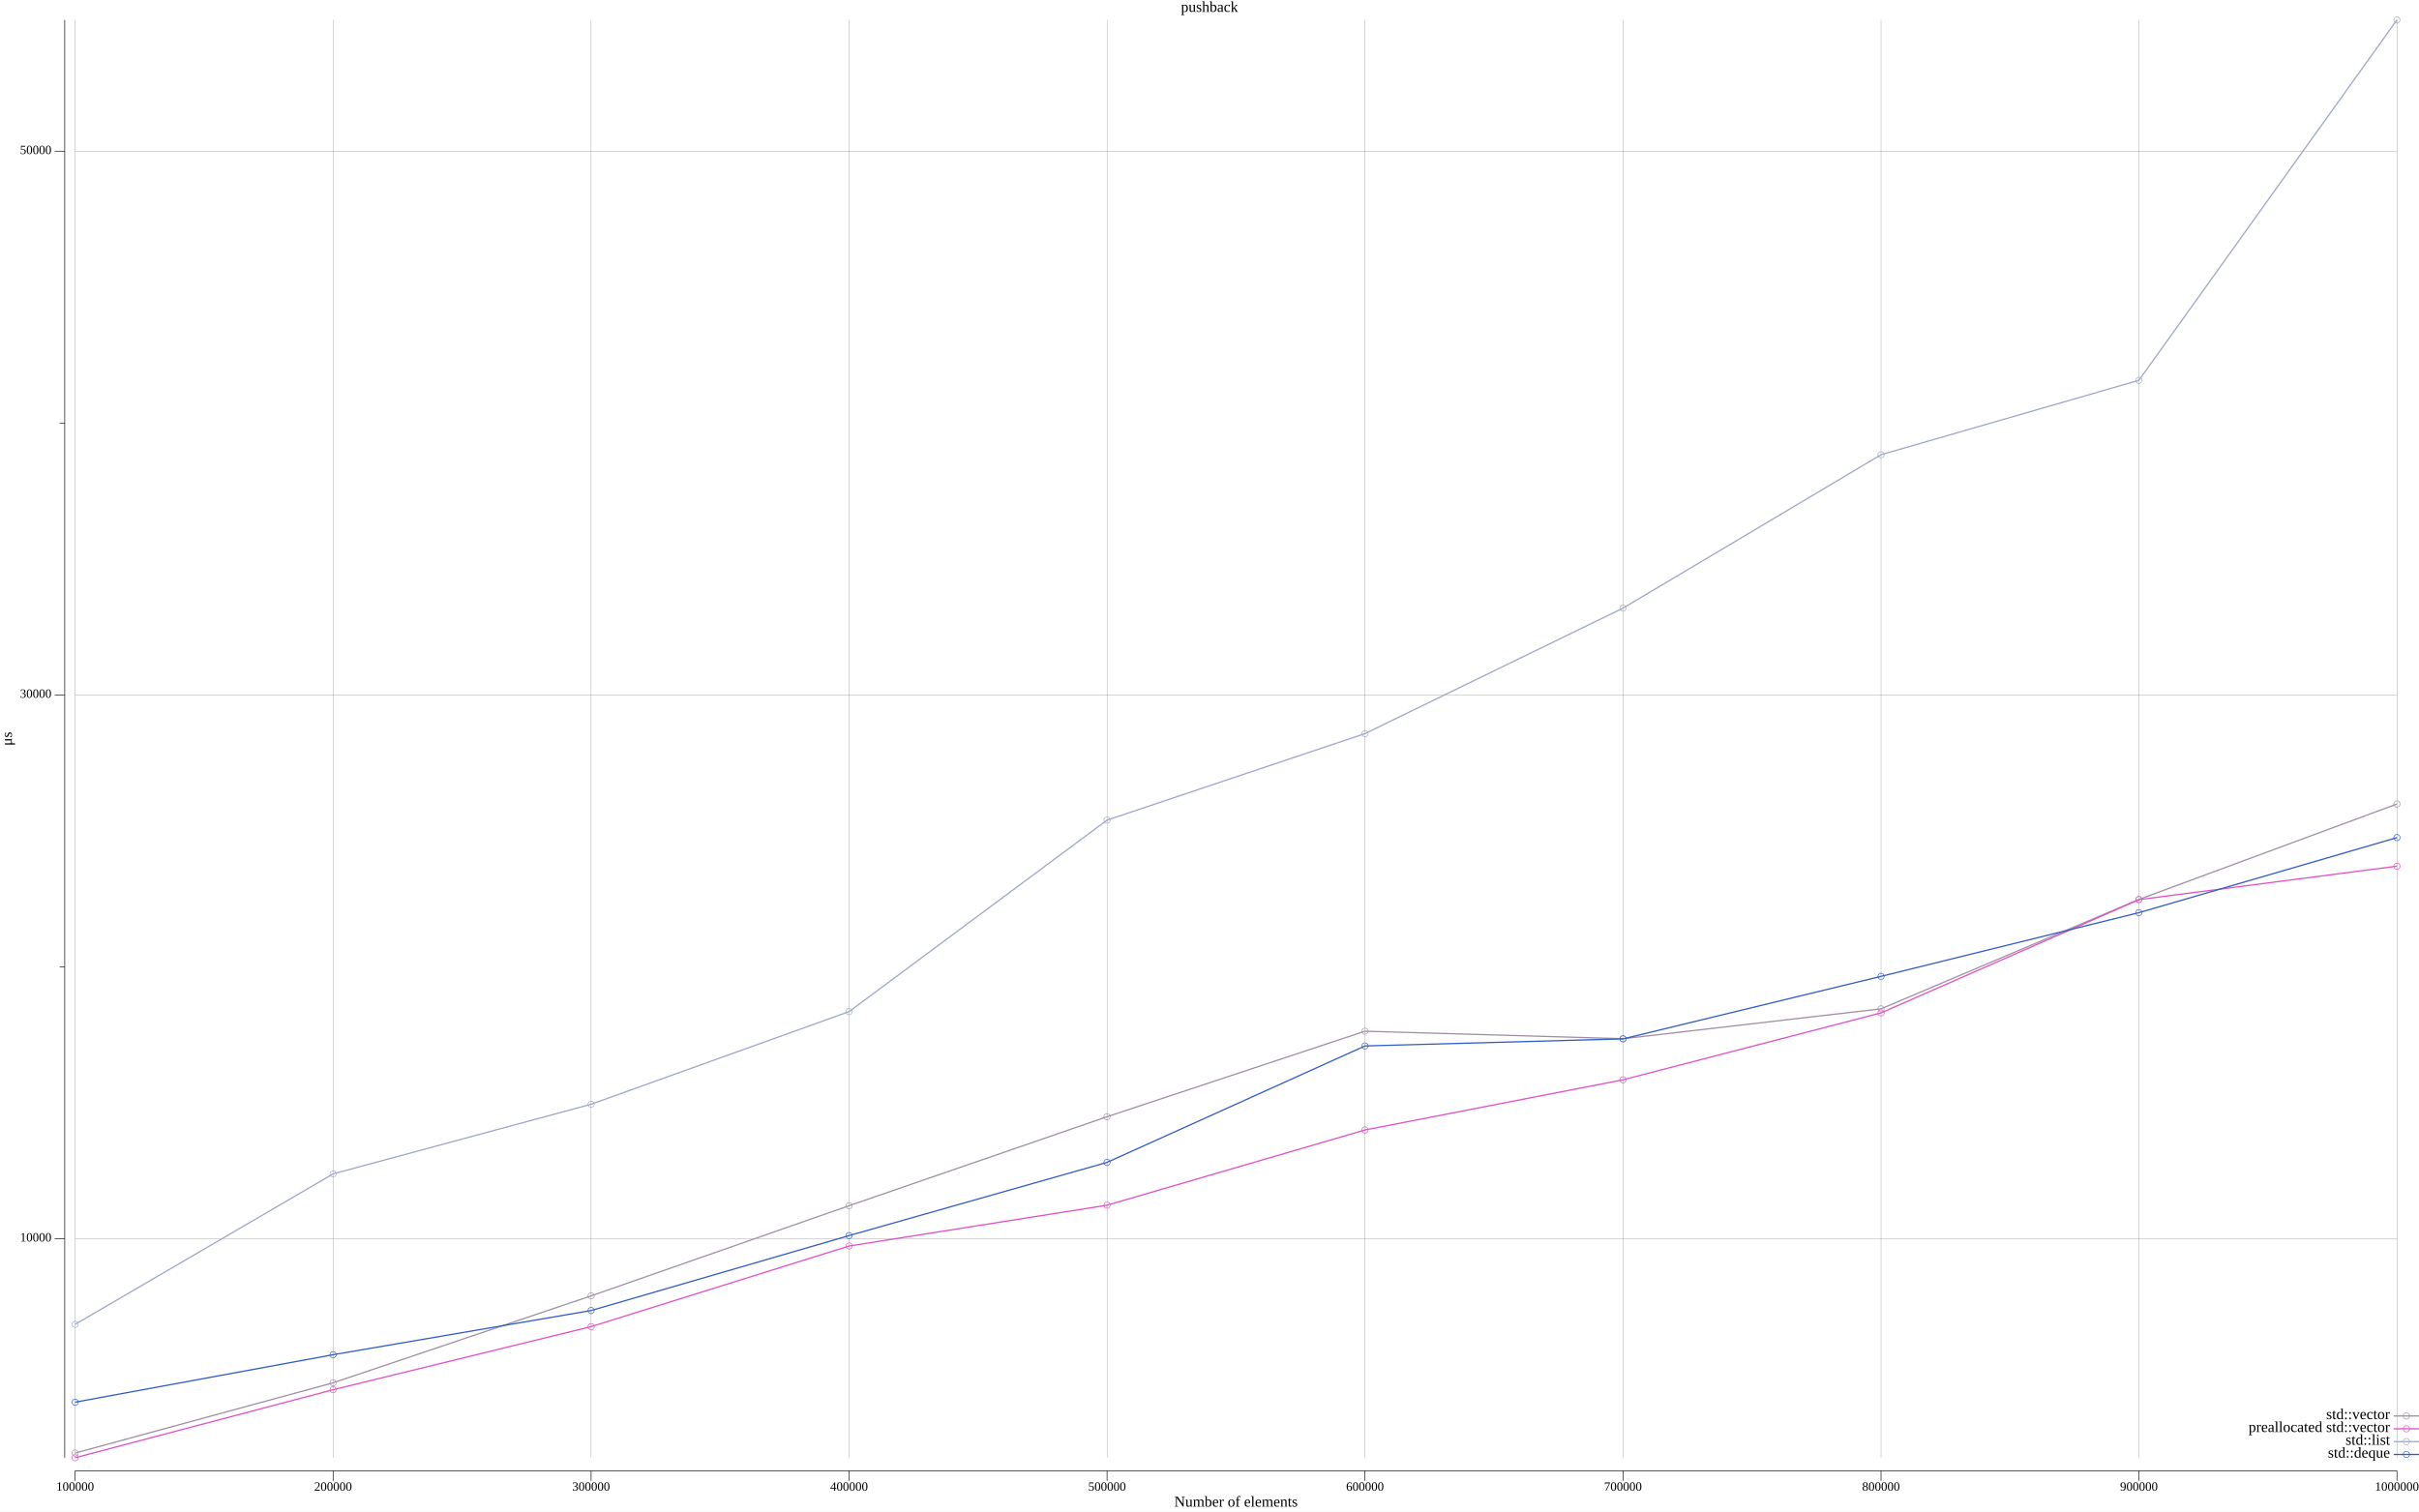
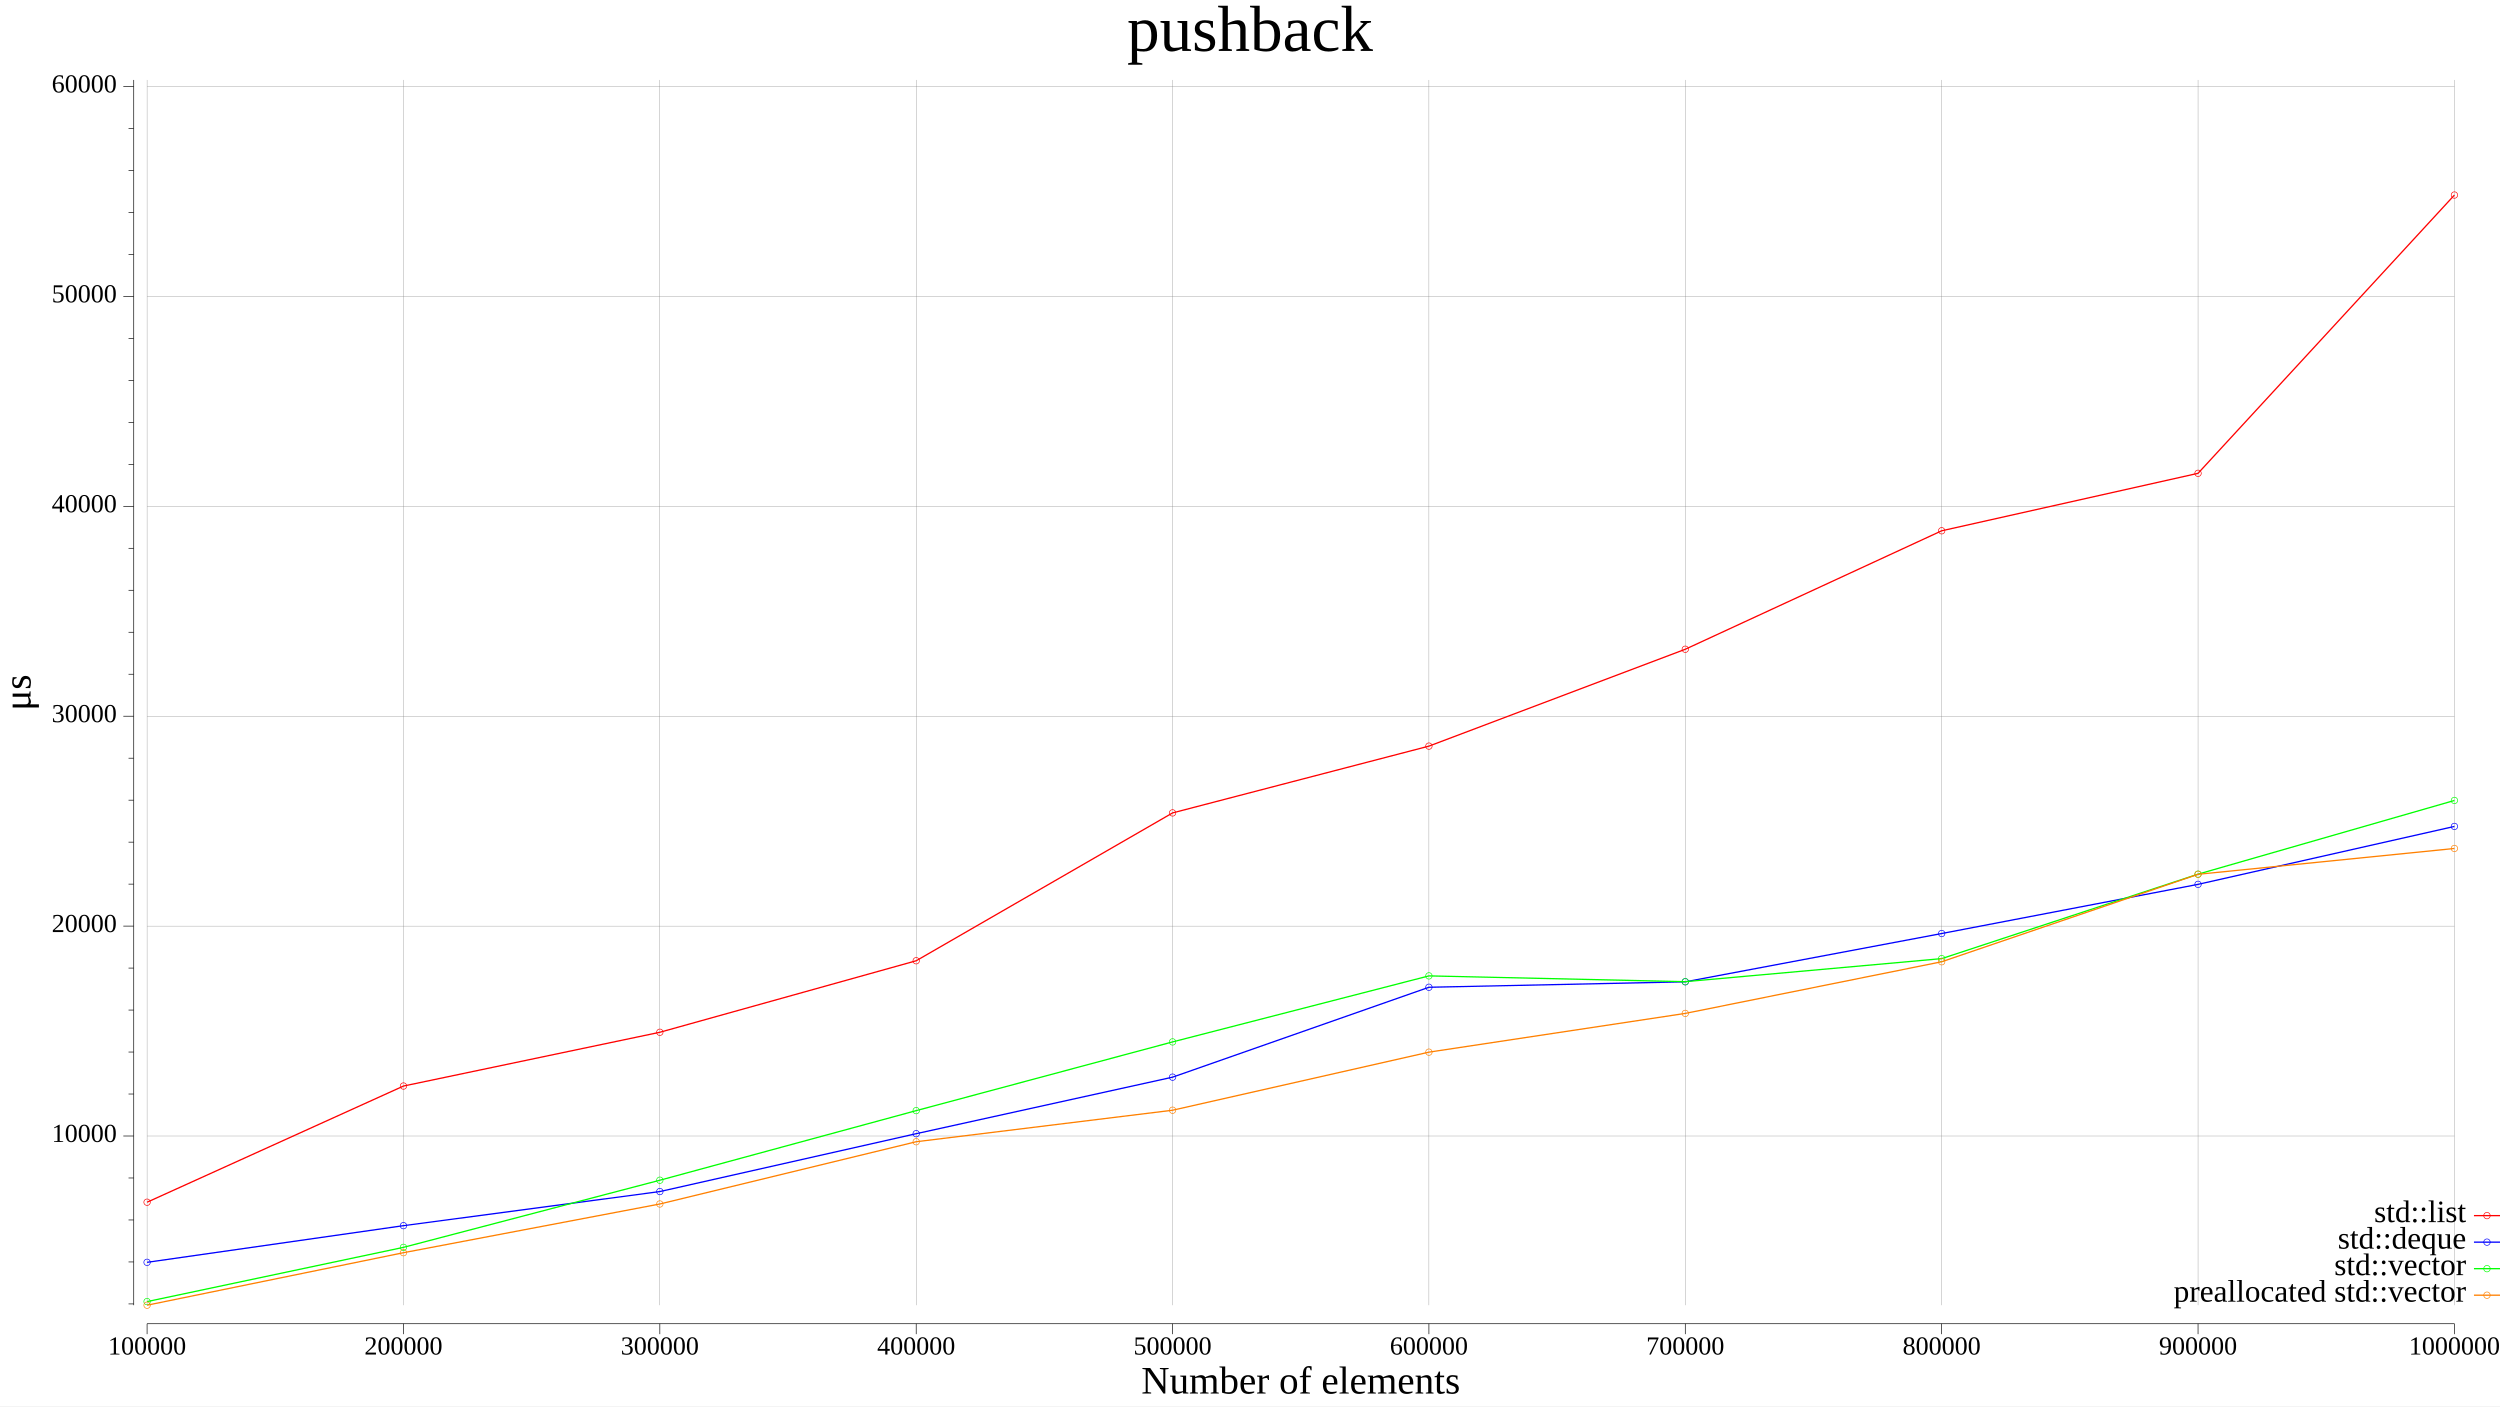
- <svg xmlns="http://www.w3.org/2000/svg" width="1920pt" height="1200pt" viewBox="0 0 1920 1200">
-   <g transform="scale(1, -1) translate(0, -1200)">
-     <path d="M0,0L1920,0L1920,1200L0,1200Z" style="fill:#FFFFFF" />
-     <text x="937.34" y="-1190.6" transform="scale(1, -1)" style="font-family:Liberation Serif;font-variant:normal;font-weight:normal;font-style:normal;font-size:12px">pushback</text>
-     <text x="932.08" y="-3.902" transform="scale(1, -1)" style="font-family:Liberation Serif;font-variant:normal;font-weight:normal;font-style:normal;font-size:12px">Number of elements</text>
-     <text x="44.635" y="-16.541" transform="scale(1, -1)" style="font-family:Liberation Serif;font-variant:normal;font-weight:normal;font-style:normal;font-size:10px">100000</text>
-     <text x="249.4" y="-16.541" transform="scale(1, -1)" style="font-family:Liberation Serif;font-variant:normal;font-weight:normal;font-style:normal;font-size:10px">200000</text>
-     <text x="454.16" y="-16.541" transform="scale(1, -1)" style="font-family:Liberation Serif;font-variant:normal;font-weight:normal;font-style:normal;font-size:10px">300000</text>
-     <text x="658.92" y="-16.541" transform="scale(1, -1)" style="font-family:Liberation Serif;font-variant:normal;font-weight:normal;font-style:normal;font-size:10px">400000</text>
-     <text x="863.69" y="-16.541" transform="scale(1, -1)" style="font-family:Liberation Serif;font-variant:normal;font-weight:normal;font-style:normal;font-size:10px">500000</text>
-     <text x="1068.4" y="-16.541" transform="scale(1, -1)" style="font-family:Liberation Serif;font-variant:normal;font-weight:normal;font-style:normal;font-size:10px">600000</text>
-     <text x="1273.2" y="-16.541" transform="scale(1, -1)" style="font-family:Liberation Serif;font-variant:normal;font-weight:normal;font-style:normal;font-size:10px">700000</text>
-     <text x="1478" y="-16.541" transform="scale(1, -1)" style="font-family:Liberation Serif;font-variant:normal;font-weight:normal;font-style:normal;font-size:10px">800000</text>
-     <text x="1682.7" y="-16.541" transform="scale(1, -1)" style="font-family:Liberation Serif;font-variant:normal;font-weight:normal;font-style:normal;font-size:10px">900000</text>
-     <text x="1885" y="-16.541" transform="scale(1, -1)" style="font-family:Liberation Serif;font-variant:normal;font-weight:normal;font-style:normal;font-size:10px">1000000</text>
-     <path d="M59.635,24.363L59.635,32.363" style="fill:none;stroke:#000000;stroke-width:0.5" />
-     <path d="M264.4,24.363L264.4,32.363" style="fill:none;stroke:#000000;stroke-width:0.5" />
-     <path d="M469.16,24.363L469.16,32.363" style="fill:none;stroke:#000000;stroke-width:0.5" />
-     <path d="M673.92,24.363L673.92,32.363" style="fill:none;stroke:#000000;stroke-width:0.5" />
-     <path d="M878.69,24.363L878.69,32.363" style="fill:none;stroke:#000000;stroke-width:0.5" />
-     <path d="M1083.4,24.363L1083.4,32.363" style="fill:none;stroke:#000000;stroke-width:0.5" />
-     <path d="M1288.2,24.363L1288.2,32.363" style="fill:none;stroke:#000000;stroke-width:0.5" />
-     <path d="M1493,24.363L1493,32.363" style="fill:none;stroke:#000000;stroke-width:0.5" />
-     <path d="M1697.7,24.363L1697.7,32.363" style="fill:none;stroke:#000000;stroke-width:0.5" />
-     <path d="M1902.5,24.363L1902.5,32.363" style="fill:none;stroke:#000000;stroke-width:0.5" />
-     <path d="M59.635,32.363L1902.5,32.363" style="fill:none;stroke:#000000;stroke-width:0.5" />
+ <svg xmlns="http://www.w3.org/2000/svg" width="1920pt" height="1080pt" viewBox="0 0 1920 1080">
+   <g transform="scale(1, -1) translate(0, -1080)">
+     <path d="M0,0L1920,0L1920,1080L0,1080Z" style="fill:#FFFFFF" />
+     <text x="865.58" y="-1040.9" transform="scale(1, -1)" style="font-family:Liberation Serif;font-variant:normal;font-weight:normal;font-style:normal;font-size:50px">pushback</text>
+     <text x="876.52" y="-9.756" transform="scale(1, -1)" style="font-family:Liberation Serif;font-variant:normal;font-weight:normal;font-style:normal;font-size:30px">Number of elements</text>
+     <text x="82.962" y="-39.727" transform="scale(1, -1)" style="font-family:Liberation Serif;font-variant:normal;font-weight:normal;font-style:normal;font-size:20px">100000</text>
+     <text x="279.86" y="-39.727" transform="scale(1, -1)" style="font-family:Liberation Serif;font-variant:normal;font-weight:normal;font-style:normal;font-size:20px">200000</text>
+     <text x="476.75" y="-39.727" transform="scale(1, -1)" style="font-family:Liberation Serif;font-variant:normal;font-weight:normal;font-style:normal;font-size:20px">300000</text>
+     <text x="673.64" y="-39.727" transform="scale(1, -1)" style="font-family:Liberation Serif;font-variant:normal;font-weight:normal;font-style:normal;font-size:20px">400000</text>
+     <text x="870.53" y="-39.727" transform="scale(1, -1)" style="font-family:Liberation Serif;font-variant:normal;font-weight:normal;font-style:normal;font-size:20px">500000</text>
+     <text x="1067.4" y="-39.727" transform="scale(1, -1)" style="font-family:Liberation Serif;font-variant:normal;font-weight:normal;font-style:normal;font-size:20px">600000</text>
+     <text x="1264.3" y="-39.727" transform="scale(1, -1)" style="font-family:Liberation Serif;font-variant:normal;font-weight:normal;font-style:normal;font-size:20px">700000</text>
+     <text x="1461.2" y="-39.727" transform="scale(1, -1)" style="font-family:Liberation Serif;font-variant:normal;font-weight:normal;font-style:normal;font-size:20px">800000</text>
+     <text x="1658.1" y="-39.727" transform="scale(1, -1)" style="font-family:Liberation Serif;font-variant:normal;font-weight:normal;font-style:normal;font-size:20px">900000</text>
+     <text x="1850" y="-39.727" transform="scale(1, -1)" style="font-family:Liberation Serif;font-variant:normal;font-weight:normal;font-style:normal;font-size:20px">1000000</text>
+     <path d="M112.96,55.371L112.96,63.371" style="fill:none;stroke:#000000;stroke-width:0.5" />
+     <path d="M309.86,55.371L309.86,63.371" style="fill:none;stroke:#000000;stroke-width:0.5" />
+     <path d="M506.75,55.371L506.75,63.371" style="fill:none;stroke:#000000;stroke-width:0.5" />
+     <path d="M703.64,55.371L703.64,63.371" style="fill:none;stroke:#000000;stroke-width:0.5" />
+     <path d="M900.53,55.371L900.53,63.371" style="fill:none;stroke:#000000;stroke-width:0.5" />
+     <path d="M1097.4,55.371L1097.4,63.371" style="fill:none;stroke:#000000;stroke-width:0.5" />
+     <path d="M1294.3,55.371L1294.3,63.371" style="fill:none;stroke:#000000;stroke-width:0.5" />
+     <path d="M1491.2,55.371L1491.2,63.371" style="fill:none;stroke:#000000;stroke-width:0.5" />
+     <path d="M1688.1,55.371L1688.1,63.371" style="fill:none;stroke:#000000;stroke-width:0.5" />
+     <path d="M1885,55.371L1885,63.371" style="fill:none;stroke:#000000;stroke-width:0.5" />
+     <path d="M112.96,63.371L1885,63.371" style="fill:none;stroke:#000000;stroke-width:0.5" />
    <g transform="rotate(90)">
-       <text x="607.91" y="9.387" transform="scale(1, -1)" style="font-family:Liberation Serif;font-variant:normal;font-weight:normal;font-style:normal;font-size:12px">μs</text>
+       <text x="534.22" y="23.467" transform="scale(1, -1)" style="font-family:Liberation Serif;font-variant:normal;font-weight:normal;font-style:normal;font-size:30px">μs</text>
    </g>
-     <text x="15.885" y="-214.4" transform="scale(1, -1)" style="font-family:Liberation Serif;font-variant:normal;font-weight:normal;font-style:normal;font-size:10px">10000</text>
-     <text x="15.885" y="-646.05" transform="scale(1, -1)" style="font-family:Liberation Serif;font-variant:normal;font-weight:normal;font-style:normal;font-size:10px">30000</text>
-     <text x="15.885" y="-1077.7" transform="scale(1, -1)" style="font-family:Liberation Serif;font-variant:normal;font-weight:normal;font-style:normal;font-size:10px">50000</text>
-     <path d="M43.385,216.69L51.385,216.69" style="fill:none;stroke:#000000;stroke-width:0.5" />
-     <path d="M43.385,648.34L51.385,648.34" style="fill:none;stroke:#000000;stroke-width:0.5" />
-     <path d="M43.385,1080L51.385,1080" style="fill:none;stroke:#000000;stroke-width:0.5" />
-     <path d="M47.385,432.51L51.385,432.51" style="fill:none;stroke:#000000;stroke-width:0.5" />
-     <path d="M47.385,864.16L51.385,864.16" style="fill:none;stroke:#000000;stroke-width:0.5" />
-     <path d="M51.385,42.709L51.385,1184.2" style="fill:none;stroke:#000000;stroke-width:0.5" />
-     <path d="M59.635,42.709L59.635,1184.2" style="fill:none;stroke:#808080;stroke-width:0.25" />
-     <path d="M264.4,42.709L264.4,1184.2" style="fill:none;stroke:#808080;stroke-width:0.25" />
-     <path d="M469.16,42.709L469.16,1184.2" style="fill:none;stroke:#808080;stroke-width:0.25" />
-     <path d="M673.92,42.709L673.92,1184.2" style="fill:none;stroke:#808080;stroke-width:0.25" />
-     <path d="M878.69,42.709L878.69,1184.2" style="fill:none;stroke:#808080;stroke-width:0.25" />
-     <path d="M1083.4,42.709L1083.4,1184.2" style="fill:none;stroke:#808080;stroke-width:0.25" />
-     <path d="M1288.2,42.709L1288.2,1184.2" style="fill:none;stroke:#808080;stroke-width:0.25" />
-     <path d="M1493,42.709L1493,1184.2" style="fill:none;stroke:#808080;stroke-width:0.25" />
-     <path d="M1697.7,42.709L1697.7,1184.2" style="fill:none;stroke:#808080;stroke-width:0.25" />
-     <path d="M1902.5,42.709L1902.5,1184.2" style="fill:none;stroke:#808080;stroke-width:0.25" />
-     <path d="M59.635,216.69L1902.5,216.69" style="fill:none;stroke:#808080;stroke-width:0.25" />
-     <path d="M59.635,648.34L1902.5,648.34" style="fill:none;stroke:#808080;stroke-width:0.25" />
-     <path d="M59.635,1080L1902.5,1080" style="fill:none;stroke:#808080;stroke-width:0.25" />
-     <path d="M59.635,46.421L264.4,102.19L469.16,171.21L673.92,242.78L878.69,313.44L1083.4,381.32L1288.2,375.36L1493,399.08L1697.7,485.93L1902.5,561.7" style="fill:none;stroke:#9F90A3" />
-     <path d="M62.135,46.421A2.5,2.5 0 1 1 57.135,46.421A2.5,2.5 0 1 1 62.135,46.421Z" style="fill:none;stroke:#9F90A3;stroke-width:0.5" />
-     <path d="M266.9,102.19A2.5,2.5 0 1 1 261.9,102.19A2.5,2.5 0 1 1 266.9,102.19Z" style="fill:none;stroke:#9F90A3;stroke-width:0.5" />
-     <path d="M471.66,171.21A2.5,2.5 0 1 1 466.66,171.21A2.5,2.5 0 1 1 471.66,171.21Z" style="fill:none;stroke:#9F90A3;stroke-width:0.5" />
-     <path d="M676.42,242.78A2.5,2.5 0 1 1 671.42,242.78A2.5,2.5 0 1 1 676.42,242.78Z" style="fill:none;stroke:#9F90A3;stroke-width:0.5" />
-     <path d="M881.19,313.44A2.5,2.5 0 1 1 876.19,313.44A2.5,2.5 0 1 1 881.19,313.44Z" style="fill:none;stroke:#9F90A3;stroke-width:0.5" />
-     <path d="M1085.9,381.32A2.5,2.5 0 1 1 1080.9,381.32A2.5,2.5 0 1 1 1085.9,381.32Z" style="fill:none;stroke:#9F90A3;stroke-width:0.5" />
-     <path d="M1290.7,375.36A2.5,2.5 0 1 1 1285.7,375.36A2.5,2.5 0 1 1 1290.7,375.36Z" style="fill:none;stroke:#9F90A3;stroke-width:0.5" />
-     <path d="M1495.5,399.08A2.5,2.5 0 1 1 1490.5,399.08A2.5,2.5 0 1 1 1495.5,399.08Z" style="fill:none;stroke:#9F90A3;stroke-width:0.5" />
-     <path d="M1700.2,485.93A2.5,2.5 0 1 1 1695.2,485.93A2.5,2.5 0 1 1 1700.2,485.93Z" style="fill:none;stroke:#9F90A3;stroke-width:0.5" />
-     <path d="M1905,561.7A2.5,2.5 0 1 1 1900,561.7A2.5,2.5 0 1 1 1905,561.7Z" style="fill:none;stroke:#9F90A3;stroke-width:0.5" />
-     <path d="M59.635,42.709L264.4,96.687L469.16,146.78L673.92,210.79L878.69,243.19L1083.4,302.91L1288.2,342.75L1493,395.86L1697.7,485.78L1902.5,512.35" style="fill:none;stroke:#E250C4" />
-     <path d="M62.135,42.709A2.5,2.5 0 1 1 57.135,42.709A2.5,2.5 0 1 1 62.135,42.709Z" style="fill:none;stroke:#E250C4;stroke-width:0.5" />
-     <path d="M266.9,96.687A2.5,2.5 0 1 1 261.9,96.687A2.5,2.5 0 1 1 266.9,96.687Z" style="fill:none;stroke:#E250C4;stroke-width:0.5" />
-     <path d="M471.66,146.78A2.5,2.5 0 1 1 466.66,146.78A2.5,2.5 0 1 1 471.66,146.78Z" style="fill:none;stroke:#E250C4;stroke-width:0.5" />
-     <path d="M676.42,210.79A2.5,2.5 0 1 1 671.42,210.79A2.5,2.5 0 1 1 676.42,210.79Z" style="fill:none;stroke:#E250C4;stroke-width:0.5" />
-     <path d="M881.19,243.19A2.5,2.5 0 1 1 876.19,243.19A2.5,2.5 0 1 1 881.19,243.19Z" style="fill:none;stroke:#E250C4;stroke-width:0.5" />
-     <path d="M1085.9,302.91A2.5,2.5 0 1 1 1080.9,302.91A2.5,2.5 0 1 1 1085.9,302.91Z" style="fill:none;stroke:#E250C4;stroke-width:0.5" />
-     <path d="M1290.7,342.75A2.5,2.5 0 1 1 1285.7,342.75A2.5,2.5 0 1 1 1290.7,342.75Z" style="fill:none;stroke:#E250C4;stroke-width:0.5" />
-     <path d="M1495.5,395.86A2.5,2.5 0 1 1 1490.5,395.86A2.5,2.5 0 1 1 1495.5,395.86Z" style="fill:none;stroke:#E250C4;stroke-width:0.5" />
-     <path d="M1700.2,485.78A2.5,2.5 0 1 1 1695.2,485.78A2.5,2.5 0 1 1 1700.2,485.78Z" style="fill:none;stroke:#E250C4;stroke-width:0.5" />
-     <path d="M1905,512.35A2.5,2.5 0 1 1 1900,512.35A2.5,2.5 0 1 1 1905,512.35Z" style="fill:none;stroke:#E250C4;stroke-width:0.5" />
-     <path d="M59.635,148.59L264.4,268.05L469.16,323.35L673.92,396.88L878.69,548.91L1083.4,617.58L1288.2,717.19L1493,839L1697.7,898.09L1902.5,1184.2" style="fill:none;stroke:#9DA7C6" />
-     <path d="M62.135,148.59A2.5,2.5 0 1 1 57.135,148.59A2.5,2.5 0 1 1 62.135,148.59Z" style="fill:none;stroke:#9DA7C6;stroke-width:0.5" />
-     <path d="M266.9,268.05A2.5,2.5 0 1 1 261.9,268.05A2.5,2.5 0 1 1 266.9,268.05Z" style="fill:none;stroke:#9DA7C6;stroke-width:0.5" />
-     <path d="M471.66,323.35A2.5,2.5 0 1 1 466.66,323.35A2.5,2.5 0 1 1 471.66,323.35Z" style="fill:none;stroke:#9DA7C6;stroke-width:0.5" />
-     <path d="M676.42,396.88A2.5,2.5 0 1 1 671.42,396.88A2.5,2.5 0 1 1 676.42,396.88Z" style="fill:none;stroke:#9DA7C6;stroke-width:0.5" />
-     <path d="M881.19,548.91A2.5,2.5 0 1 1 876.19,548.91A2.5,2.5 0 1 1 881.19,548.91Z" style="fill:none;stroke:#9DA7C6;stroke-width:0.5" />
-     <path d="M1085.9,617.58A2.5,2.5 0 1 1 1080.9,617.58A2.5,2.5 0 1 1 1085.9,617.58Z" style="fill:none;stroke:#9DA7C6;stroke-width:0.5" />
-     <path d="M1290.7,717.19A2.5,2.5 0 1 1 1285.7,717.19A2.5,2.5 0 1 1 1290.7,717.19Z" style="fill:none;stroke:#9DA7C6;stroke-width:0.5" />
-     <path d="M1495.5,839A2.5,2.5 0 1 1 1490.5,839A2.5,2.5 0 1 1 1495.5,839Z" style="fill:none;stroke:#9DA7C6;stroke-width:0.5" />
-     <path d="M1700.2,898.09A2.5,2.5 0 1 1 1695.2,898.09A2.5,2.5 0 1 1 1700.2,898.09Z" style="fill:none;stroke:#9DA7C6;stroke-width:0.5" />
-     <path d="M1905,1184.2A2.5,2.5 0 1 1 1900,1184.2A2.5,2.5 0 1 1 1905,1184.2Z" style="fill:none;stroke:#9DA7C6;stroke-width:0.5" />
-     <path d="M59.635,86.802L264.4,124.49L469.16,159.56L673.92,219.06L878.69,277.18L1083.4,369.62L1288.2,375.23L1493,424.87L1697.7,475.44L1902.5,535.01" style="fill:none;stroke:#305DC5" />
-     <path d="M62.135,86.802A2.5,2.5 0 1 1 57.135,86.802A2.5,2.5 0 1 1 62.135,86.802Z" style="fill:none;stroke:#305DC5;stroke-width:0.5" />
-     <path d="M266.9,124.49A2.5,2.5 0 1 1 261.9,124.49A2.5,2.5 0 1 1 266.9,124.49Z" style="fill:none;stroke:#305DC5;stroke-width:0.5" />
-     <path d="M471.66,159.56A2.5,2.5 0 1 1 466.66,159.56A2.5,2.5 0 1 1 471.66,159.56Z" style="fill:none;stroke:#305DC5;stroke-width:0.5" />
-     <path d="M676.42,219.06A2.5,2.5 0 1 1 671.42,219.06A2.5,2.5 0 1 1 676.42,219.06Z" style="fill:none;stroke:#305DC5;stroke-width:0.5" />
-     <path d="M881.19,277.18A2.5,2.5 0 1 1 876.19,277.18A2.5,2.5 0 1 1 881.19,277.18Z" style="fill:none;stroke:#305DC5;stroke-width:0.5" />
-     <path d="M1085.9,369.62A2.5,2.5 0 1 1 1080.9,369.62A2.5,2.5 0 1 1 1085.9,369.62Z" style="fill:none;stroke:#305DC5;stroke-width:0.5" />
-     <path d="M1290.7,375.23A2.5,2.5 0 1 1 1285.7,375.23A2.5,2.5 0 1 1 1290.7,375.23Z" style="fill:none;stroke:#305DC5;stroke-width:0.5" />
-     <path d="M1495.5,424.87A2.5,2.5 0 1 1 1490.5,424.87A2.5,2.5 0 1 1 1495.5,424.87Z" style="fill:none;stroke:#305DC5;stroke-width:0.5" />
-     <path d="M1700.2,475.44A2.5,2.5 0 1 1 1695.2,475.44A2.5,2.5 0 1 1 1700.2,475.44Z" style="fill:none;stroke:#305DC5;stroke-width:0.5" />
-     <path d="M1905,535.01A2.5,2.5 0 1 1 1900,535.01A2.5,2.5 0 1 1 1905,535.01Z" style="fill:none;stroke:#305DC5;stroke-width:0.5" />
-     <path d="M1900,75.852L1920,75.852" style="fill:none;stroke:#9F90A3" />
-     <path d="M1912.5,75.852A2.5,2.5 0 1 1 1907.5,75.852A2.5,2.5 0 1 1 1912.5,75.852Z" style="fill:none;stroke:#9F90A3;stroke-width:0.5" />
-     <text x="1846.3" y="-73.364" transform="scale(1, -1)" style="font-family:Liberation Serif;font-variant:normal;font-weight:normal;font-style:normal;font-size:12px">std::vector</text>
-     <path d="M1900,65.668L1920,65.668" style="fill:none;stroke:#E250C4" />
-     <path d="M1912.5,65.668A2.5,2.5 0 1 1 1907.5,65.668A2.5,2.5 0 1 1 1912.5,65.668Z" style="fill:none;stroke:#E250C4;stroke-width:0.5" />
-     <text x="1784.7" y="-63.181" transform="scale(1, -1)" style="font-family:Liberation Serif;font-variant:normal;font-weight:normal;font-style:normal;font-size:12px">preallocated std::vector</text>
-     <path d="M1900,55.484L1920,55.484" style="fill:none;stroke:#9DA7C6" />
-     <path d="M1912.5,55.484A2.5,2.5 0 1 1 1907.5,55.484A2.5,2.5 0 1 1 1912.5,55.484Z" style="fill:none;stroke:#9DA7C6;stroke-width:0.5" />
-     <text x="1861.7" y="-52.997" transform="scale(1, -1)" style="font-family:Liberation Serif;font-variant:normal;font-weight:normal;font-style:normal;font-size:12px">std::list</text>
-     <path d="M1900,45.301L1920,45.301" style="fill:none;stroke:#305DC5" />
-     <path d="M1912.5,45.301A2.5,2.5 0 1 1 1907.5,45.301A2.5,2.5 0 1 1 1912.5,45.301Z" style="fill:none;stroke:#305DC5;stroke-width:0.5" />
-     <text x="1847.7" y="-42.813" transform="scale(1, -1)" style="font-family:Liberation Serif;font-variant:normal;font-weight:normal;font-style:normal;font-size:12px">std::deque</text>
+     <text x="39.712" y="-202.98" transform="scale(1, -1)" style="font-family:Liberation Serif;font-variant:normal;font-weight:normal;font-style:normal;font-size:20px">10000</text>
+     <text x="39.712" y="-364.18" transform="scale(1, -1)" style="font-family:Liberation Serif;font-variant:normal;font-weight:normal;font-style:normal;font-size:20px">20000</text>
+     <text x="39.712" y="-525.38" transform="scale(1, -1)" style="font-family:Liberation Serif;font-variant:normal;font-weight:normal;font-style:normal;font-size:20px">30000</text>
+     <text x="39.712" y="-686.58" transform="scale(1, -1)" style="font-family:Liberation Serif;font-variant:normal;font-weight:normal;font-style:normal;font-size:20px">40000</text>
+     <text x="39.712" y="-847.78" transform="scale(1, -1)" style="font-family:Liberation Serif;font-variant:normal;font-weight:normal;font-style:normal;font-size:20px">50000</text>
+     <text x="39.712" y="-1009" transform="scale(1, -1)" style="font-family:Liberation Serif;font-variant:normal;font-weight:normal;font-style:normal;font-size:20px">60000</text>
+     <path d="M94.712,207.55L102.71,207.55" style="fill:none;stroke:#000000;stroke-width:0.5" />
+     <path d="M94.712,368.75L102.71,368.75" style="fill:none;stroke:#000000;stroke-width:0.5" />
+     <path d="M94.712,529.95L102.71,529.95" style="fill:none;stroke:#000000;stroke-width:0.5" />
+     <path d="M94.712,691.15L102.71,691.15" style="fill:none;stroke:#000000;stroke-width:0.5" />
+     <path d="M94.712,852.35L102.71,852.35" style="fill:none;stroke:#000000;stroke-width:0.5" />
+     <path d="M94.712,1013.6L102.71,1013.6" style="fill:none;stroke:#000000;stroke-width:0.5" />
+     <path d="M98.712,78.594L102.71,78.594" style="fill:none;stroke:#000000;stroke-width:0.5" />
+     <path d="M98.712,110.83L102.71,110.83" style="fill:none;stroke:#000000;stroke-width:0.5" />
+     <path d="M98.712,143.07L102.71,143.07" style="fill:none;stroke:#000000;stroke-width:0.5" />
+     <path d="M98.712,175.31L102.71,175.31" style="fill:none;stroke:#000000;stroke-width:0.5" />
+     <path d="M98.712,239.79L102.71,239.79" style="fill:none;stroke:#000000;stroke-width:0.5" />
+     <path d="M98.712,272.03L102.71,272.03" style="fill:none;stroke:#000000;stroke-width:0.5" />
+     <path d="M98.712,304.27L102.71,304.27" style="fill:none;stroke:#000000;stroke-width:0.5" />
+     <path d="M98.712,336.51L102.71,336.51" style="fill:none;stroke:#000000;stroke-width:0.5" />
+     <path d="M98.712,400.99L102.71,400.99" style="fill:none;stroke:#000000;stroke-width:0.5" />
+     <path d="M98.712,433.23L102.71,433.23" style="fill:none;stroke:#000000;stroke-width:0.5" />
+     <path d="M98.712,465.47L102.71,465.47" style="fill:none;stroke:#000000;stroke-width:0.5" />
+     <path d="M98.712,497.71L102.71,497.71" style="fill:none;stroke:#000000;stroke-width:0.5" />
+     <path d="M98.712,562.19L102.71,562.19" style="fill:none;stroke:#000000;stroke-width:0.5" />
+     <path d="M98.712,594.43L102.71,594.43" style="fill:none;stroke:#000000;stroke-width:0.5" />
+     <path d="M98.712,626.67L102.71,626.67" style="fill:none;stroke:#000000;stroke-width:0.5" />
+     <path d="M98.712,658.91L102.71,658.91" style="fill:none;stroke:#000000;stroke-width:0.5" />
+     <path d="M98.712,723.39L102.71,723.39" style="fill:none;stroke:#000000;stroke-width:0.5" />
+     <path d="M98.712,755.63L102.71,755.63" style="fill:none;stroke:#000000;stroke-width:0.5" />
+     <path d="M98.712,787.87L102.71,787.87" style="fill:none;stroke:#000000;stroke-width:0.5" />
+     <path d="M98.712,820.11L102.71,820.11" style="fill:none;stroke:#000000;stroke-width:0.5" />
+     <path d="M98.712,884.59L102.71,884.59" style="fill:none;stroke:#000000;stroke-width:0.5" />
+     <path d="M98.712,916.83L102.71,916.83" style="fill:none;stroke:#000000;stroke-width:0.5" />
+     <path d="M98.712,949.07L102.71,949.07" style="fill:none;stroke:#000000;stroke-width:0.5" />
+     <path d="M98.712,981.31L102.71,981.31" style="fill:none;stroke:#000000;stroke-width:0.5" />
+     <path d="M102.71,77.61L102.71,1018.6" style="fill:none;stroke:#000000;stroke-width:0.5" />
+     <path d="M112.96,77.61L112.96,1018.6" style="fill:none;stroke:#808080;stroke-width:0.25" />
+     <path d="M309.86,77.61L309.86,1018.6" style="fill:none;stroke:#808080;stroke-width:0.25" />
+     <path d="M506.75,77.61L506.75,1018.6" style="fill:none;stroke:#808080;stroke-width:0.25" />
+     <path d="M703.64,77.61L703.64,1018.6" style="fill:none;stroke:#808080;stroke-width:0.25" />
+     <path d="M900.53,77.61L900.53,1018.6" style="fill:none;stroke:#808080;stroke-width:0.25" />
+     <path d="M1097.4,77.61L1097.4,1018.6" style="fill:none;stroke:#808080;stroke-width:0.25" />
+     <path d="M1294.3,77.61L1294.3,1018.6" style="fill:none;stroke:#808080;stroke-width:0.25" />
+     <path d="M1491.2,77.61L1491.2,1018.6" style="fill:none;stroke:#808080;stroke-width:0.25" />
+     <path d="M1688.1,77.61L1688.1,1018.6" style="fill:none;stroke:#808080;stroke-width:0.25" />
+     <path d="M1885,77.61L1885,1018.6" style="fill:none;stroke:#808080;stroke-width:0.25" />
+     <path d="M112.96,207.55L1885,207.55" style="fill:none;stroke:#808080;stroke-width:0.25" />
+     <path d="M112.96,368.75L1885,368.75" style="fill:none;stroke:#808080;stroke-width:0.25" />
+     <path d="M112.96,529.95L1885,529.95" style="fill:none;stroke:#808080;stroke-width:0.25" />
+     <path d="M112.96,691.15L1885,691.15" style="fill:none;stroke:#808080;stroke-width:0.25" />
+     <path d="M112.96,852.35L1885,852.35" style="fill:none;stroke:#808080;stroke-width:0.25" />
+     <path d="M112.96,1013.6L1885,1013.6" style="fill:none;stroke:#808080;stroke-width:0.25" />
+     <path d="M112.96,156.7L309.86,245.92L506.75,287.22L703.64,342.14L900.53,455.69L1097.4,506.98L1294.3,581.38L1491.2,672.36L1688.1,716.5L1885,930.2" style="fill:none;stroke:#FF0000" />
+     <path d="M115.46,156.7A2.5,2.5 0 1 1 110.46,156.7A2.5,2.5 0 1 1 115.46,156.7Z" style="fill:none;stroke:#FF0000;stroke-width:0.5" />
+     <path d="M312.36,245.92A2.5,2.5 0 1 1 307.36,245.92A2.5,2.5 0 1 1 312.36,245.92Z" style="fill:none;stroke:#FF0000;stroke-width:0.5" />
+     <path d="M509.25,287.22A2.5,2.5 0 1 1 504.25,287.22A2.5,2.5 0 1 1 509.25,287.22Z" style="fill:none;stroke:#FF0000;stroke-width:0.5" />
+     <path d="M706.14,342.14A2.5,2.5 0 1 1 701.14,342.14A2.5,2.5 0 1 1 706.14,342.14Z" style="fill:none;stroke:#FF0000;stroke-width:0.5" />
+     <path d="M903.03,455.69A2.5,2.5 0 1 1 898.03,455.69A2.5,2.5 0 1 1 903.03,455.69Z" style="fill:none;stroke:#FF0000;stroke-width:0.5" />
+     <path d="M1099.9,506.98A2.5,2.5 0 1 1 1094.9,506.98A2.5,2.5 0 1 1 1099.9,506.98Z" style="fill:none;stroke:#FF0000;stroke-width:0.5" />
+     <path d="M1296.8,581.38A2.5,2.5 0 1 1 1291.8,581.38A2.5,2.5 0 1 1 1296.8,581.38Z" style="fill:none;stroke:#FF0000;stroke-width:0.5" />
+     <path d="M1493.7,672.36A2.5,2.5 0 1 1 1488.7,672.36A2.5,2.5 0 1 1 1493.7,672.36Z" style="fill:none;stroke:#FF0000;stroke-width:0.5" />
+     <path d="M1690.6,716.5A2.5,2.5 0 1 1 1685.6,716.5A2.5,2.5 0 1 1 1690.6,716.5Z" style="fill:none;stroke:#FF0000;stroke-width:0.5" />
+     <path d="M1887.5,930.2A2.5,2.5 0 1 1 1882.5,930.2A2.5,2.5 0 1 1 1887.5,930.2Z" style="fill:none;stroke:#FF0000;stroke-width:0.5" />
+     <path d="M112.96,110.54L309.86,138.69L506.75,164.88L703.64,209.33L900.53,252.74L1097.4,321.78L1294.3,325.97L1491.2,363.05L1688.1,400.82L1885,445.31" style="fill:none;stroke:#0000FF" />
+     <path d="M115.46,110.54A2.5,2.5 0 1 1 110.46,110.54A2.5,2.5 0 1 1 115.46,110.54Z" style="fill:none;stroke:#0000FF;stroke-width:0.5" />
+     <path d="M312.36,138.69A2.5,2.5 0 1 1 307.36,138.69A2.5,2.5 0 1 1 312.36,138.69Z" style="fill:none;stroke:#0000FF;stroke-width:0.5" />
+     <path d="M509.25,164.88A2.5,2.5 0 1 1 504.25,164.88A2.5,2.5 0 1 1 509.25,164.88Z" style="fill:none;stroke:#0000FF;stroke-width:0.5" />
+     <path d="M706.14,209.33A2.5,2.5 0 1 1 701.14,209.33A2.5,2.5 0 1 1 706.14,209.33Z" style="fill:none;stroke:#0000FF;stroke-width:0.5" />
+     <path d="M903.03,252.74A2.5,2.5 0 1 1 898.03,252.74A2.5,2.5 0 1 1 903.03,252.74Z" style="fill:none;stroke:#0000FF;stroke-width:0.5" />
+     <path d="M1099.9,321.78A2.5,2.5 0 1 1 1094.9,321.78A2.5,2.5 0 1 1 1099.9,321.78Z" style="fill:none;stroke:#0000FF;stroke-width:0.5" />
+     <path d="M1296.8,325.97A2.5,2.5 0 1 1 1291.8,325.97A2.5,2.5 0 1 1 1296.8,325.97Z" style="fill:none;stroke:#0000FF;stroke-width:0.5" />
+     <path d="M1493.7,363.05A2.5,2.5 0 1 1 1488.7,363.05A2.5,2.5 0 1 1 1493.7,363.05Z" style="fill:none;stroke:#0000FF;stroke-width:0.5" />
+     <path d="M1690.6,400.82A2.5,2.5 0 1 1 1685.6,400.82A2.5,2.5 0 1 1 1690.6,400.82Z" style="fill:none;stroke:#0000FF;stroke-width:0.5" />
+     <path d="M1887.5,445.31A2.5,2.5 0 1 1 1882.5,445.31A2.5,2.5 0 1 1 1887.5,445.31Z" style="fill:none;stroke:#0000FF;stroke-width:0.5" />
+     <path d="M112.96,80.383L309.86,122.04L506.75,173.59L703.64,227.04L900.53,279.82L1097.4,330.52L1294.3,326.07L1491.2,343.78L1688.1,408.65L1885,465.25" style="fill:none;stroke:#00FF00" />
+     <path d="M115.46,80.383A2.5,2.5 0 1 1 110.46,80.383A2.5,2.5 0 1 1 115.46,80.383Z" style="fill:none;stroke:#00FF00;stroke-width:0.5" />
+     <path d="M312.36,122.04A2.5,2.5 0 1 1 307.36,122.04A2.5,2.5 0 1 1 312.36,122.04Z" style="fill:none;stroke:#00FF00;stroke-width:0.5" />
+     <path d="M509.25,173.59A2.5,2.5 0 1 1 504.25,173.59A2.5,2.5 0 1 1 509.25,173.59Z" style="fill:none;stroke:#00FF00;stroke-width:0.5" />
+     <path d="M706.14,227.04A2.5,2.5 0 1 1 701.14,227.04A2.5,2.5 0 1 1 706.14,227.04Z" style="fill:none;stroke:#00FF00;stroke-width:0.5" />
+     <path d="M903.03,279.82A2.5,2.5 0 1 1 898.03,279.82A2.5,2.5 0 1 1 903.03,279.82Z" style="fill:none;stroke:#00FF00;stroke-width:0.5" />
+     <path d="M1099.9,330.52A2.5,2.5 0 1 1 1094.9,330.52A2.5,2.5 0 1 1 1099.9,330.52Z" style="fill:none;stroke:#00FF00;stroke-width:0.5" />
+     <path d="M1296.8,326.07A2.5,2.5 0 1 1 1291.8,326.07A2.5,2.5 0 1 1 1296.8,326.07Z" style="fill:none;stroke:#00FF00;stroke-width:0.5" />
+     <path d="M1493.7,343.78A2.5,2.5 0 1 1 1488.7,343.78A2.5,2.5 0 1 1 1493.7,343.78Z" style="fill:none;stroke:#00FF00;stroke-width:0.5" />
+     <path d="M1690.6,408.65A2.5,2.5 0 1 1 1685.6,408.65A2.5,2.5 0 1 1 1690.6,408.65Z" style="fill:none;stroke:#00FF00;stroke-width:0.5" />
+     <path d="M1887.5,465.25A2.5,2.5 0 1 1 1882.5,465.25A2.5,2.5 0 1 1 1887.5,465.25Z" style="fill:none;stroke:#00FF00;stroke-width:0.5" />
+     <path d="M112.96,77.61L309.86,117.93L506.75,155.34L703.64,203.15L900.53,227.35L1097.4,271.95L1294.3,301.71L1491.2,341.38L1688.1,408.54L1885,428.38" style="fill:none;stroke:#FF8000" />
+     <path d="M115.46,77.61A2.5,2.5 0 1 1 110.46,77.61A2.5,2.5 0 1 1 115.46,77.61Z" style="fill:none;stroke:#FF8000;stroke-width:0.5" />
+     <path d="M312.36,117.93A2.5,2.5 0 1 1 307.36,117.93A2.5,2.5 0 1 1 312.36,117.93Z" style="fill:none;stroke:#FF8000;stroke-width:0.5" />
+     <path d="M509.25,155.34A2.5,2.5 0 1 1 504.25,155.34A2.5,2.5 0 1 1 509.25,155.34Z" style="fill:none;stroke:#FF8000;stroke-width:0.5" />
+     <path d="M706.14,203.15A2.5,2.5 0 1 1 701.14,203.15A2.5,2.5 0 1 1 706.14,203.15Z" style="fill:none;stroke:#FF8000;stroke-width:0.5" />
+     <path d="M903.03,227.35A2.5,2.5 0 1 1 898.03,227.35A2.5,2.5 0 1 1 903.03,227.35Z" style="fill:none;stroke:#FF8000;stroke-width:0.5" />
+     <path d="M1099.9,271.95A2.5,2.5 0 1 1 1094.9,271.95A2.5,2.5 0 1 1 1099.9,271.95Z" style="fill:none;stroke:#FF8000;stroke-width:0.5" />
+     <path d="M1296.8,301.71A2.5,2.5 0 1 1 1291.8,301.71A2.5,2.5 0 1 1 1296.8,301.71Z" style="fill:none;stroke:#FF8000;stroke-width:0.5" />
+     <path d="M1493.7,341.38A2.5,2.5 0 1 1 1488.7,341.38A2.5,2.5 0 1 1 1493.7,341.38Z" style="fill:none;stroke:#FF8000;stroke-width:0.5" />
+     <path d="M1690.6,408.54A2.5,2.5 0 1 1 1685.6,408.54A2.5,2.5 0 1 1 1690.6,408.54Z" style="fill:none;stroke:#FF8000;stroke-width:0.5" />
+     <path d="M1887.5,428.38A2.5,2.5 0 1 1 1882.5,428.38A2.5,2.5 0 1 1 1887.5,428.38Z" style="fill:none;stroke:#FF8000;stroke-width:0.5" />
+     <path d="M1900,146.4L1920,146.4" style="fill:none;stroke:#FF0000" />
+     <path d="M1912.5,146.4A2.5,2.5 0 1 1 1907.5,146.4A2.5,2.5 0 1 1 1912.5,146.4Z" style="fill:none;stroke:#FF0000;stroke-width:0.5" />
+     <text x="1823.3" y="-141.42" transform="scale(1, -1)" style="font-family:Liberation Serif;font-variant:normal;font-weight:normal;font-style:normal;font-size:24px">std::list</text>
+     <path d="M1900,126.03L1920,126.03" style="fill:none;stroke:#0000FF" />
+     <path d="M1912.5,126.03A2.5,2.5 0 1 1 1907.5,126.03A2.5,2.5 0 1 1 1912.5,126.03Z" style="fill:none;stroke:#0000FF;stroke-width:0.5" />
+     <text x="1795.4" y="-121.05" transform="scale(1, -1)" style="font-family:Liberation Serif;font-variant:normal;font-weight:normal;font-style:normal;font-size:24px">std::deque</text>
+     <path d="M1900,105.66L1920,105.66" style="fill:none;stroke:#00FF00" />
+     <path d="M1912.5,105.66A2.5,2.5 0 1 1 1907.5,105.66A2.5,2.5 0 1 1 1912.5,105.66Z" style="fill:none;stroke:#00FF00;stroke-width:0.5" />
+     <text x="1792.7" y="-100.69" transform="scale(1, -1)" style="font-family:Liberation Serif;font-variant:normal;font-weight:normal;font-style:normal;font-size:24px">std::vector</text>
+     <path d="M1900,85.294L1920,85.294" style="fill:none;stroke:#FF8000" />
+     <path d="M1912.5,85.294A2.5,2.5 0 1 1 1907.5,85.294A2.5,2.5 0 1 1 1912.5,85.294Z" style="fill:none;stroke:#FF8000;stroke-width:0.5" />
+     <text x="1669.4" y="-80.319" transform="scale(1, -1)" style="font-family:Liberation Serif;font-variant:normal;font-weight:normal;font-style:normal;font-size:24px">preallocated std::vector</text>
  </g>
</svg>
